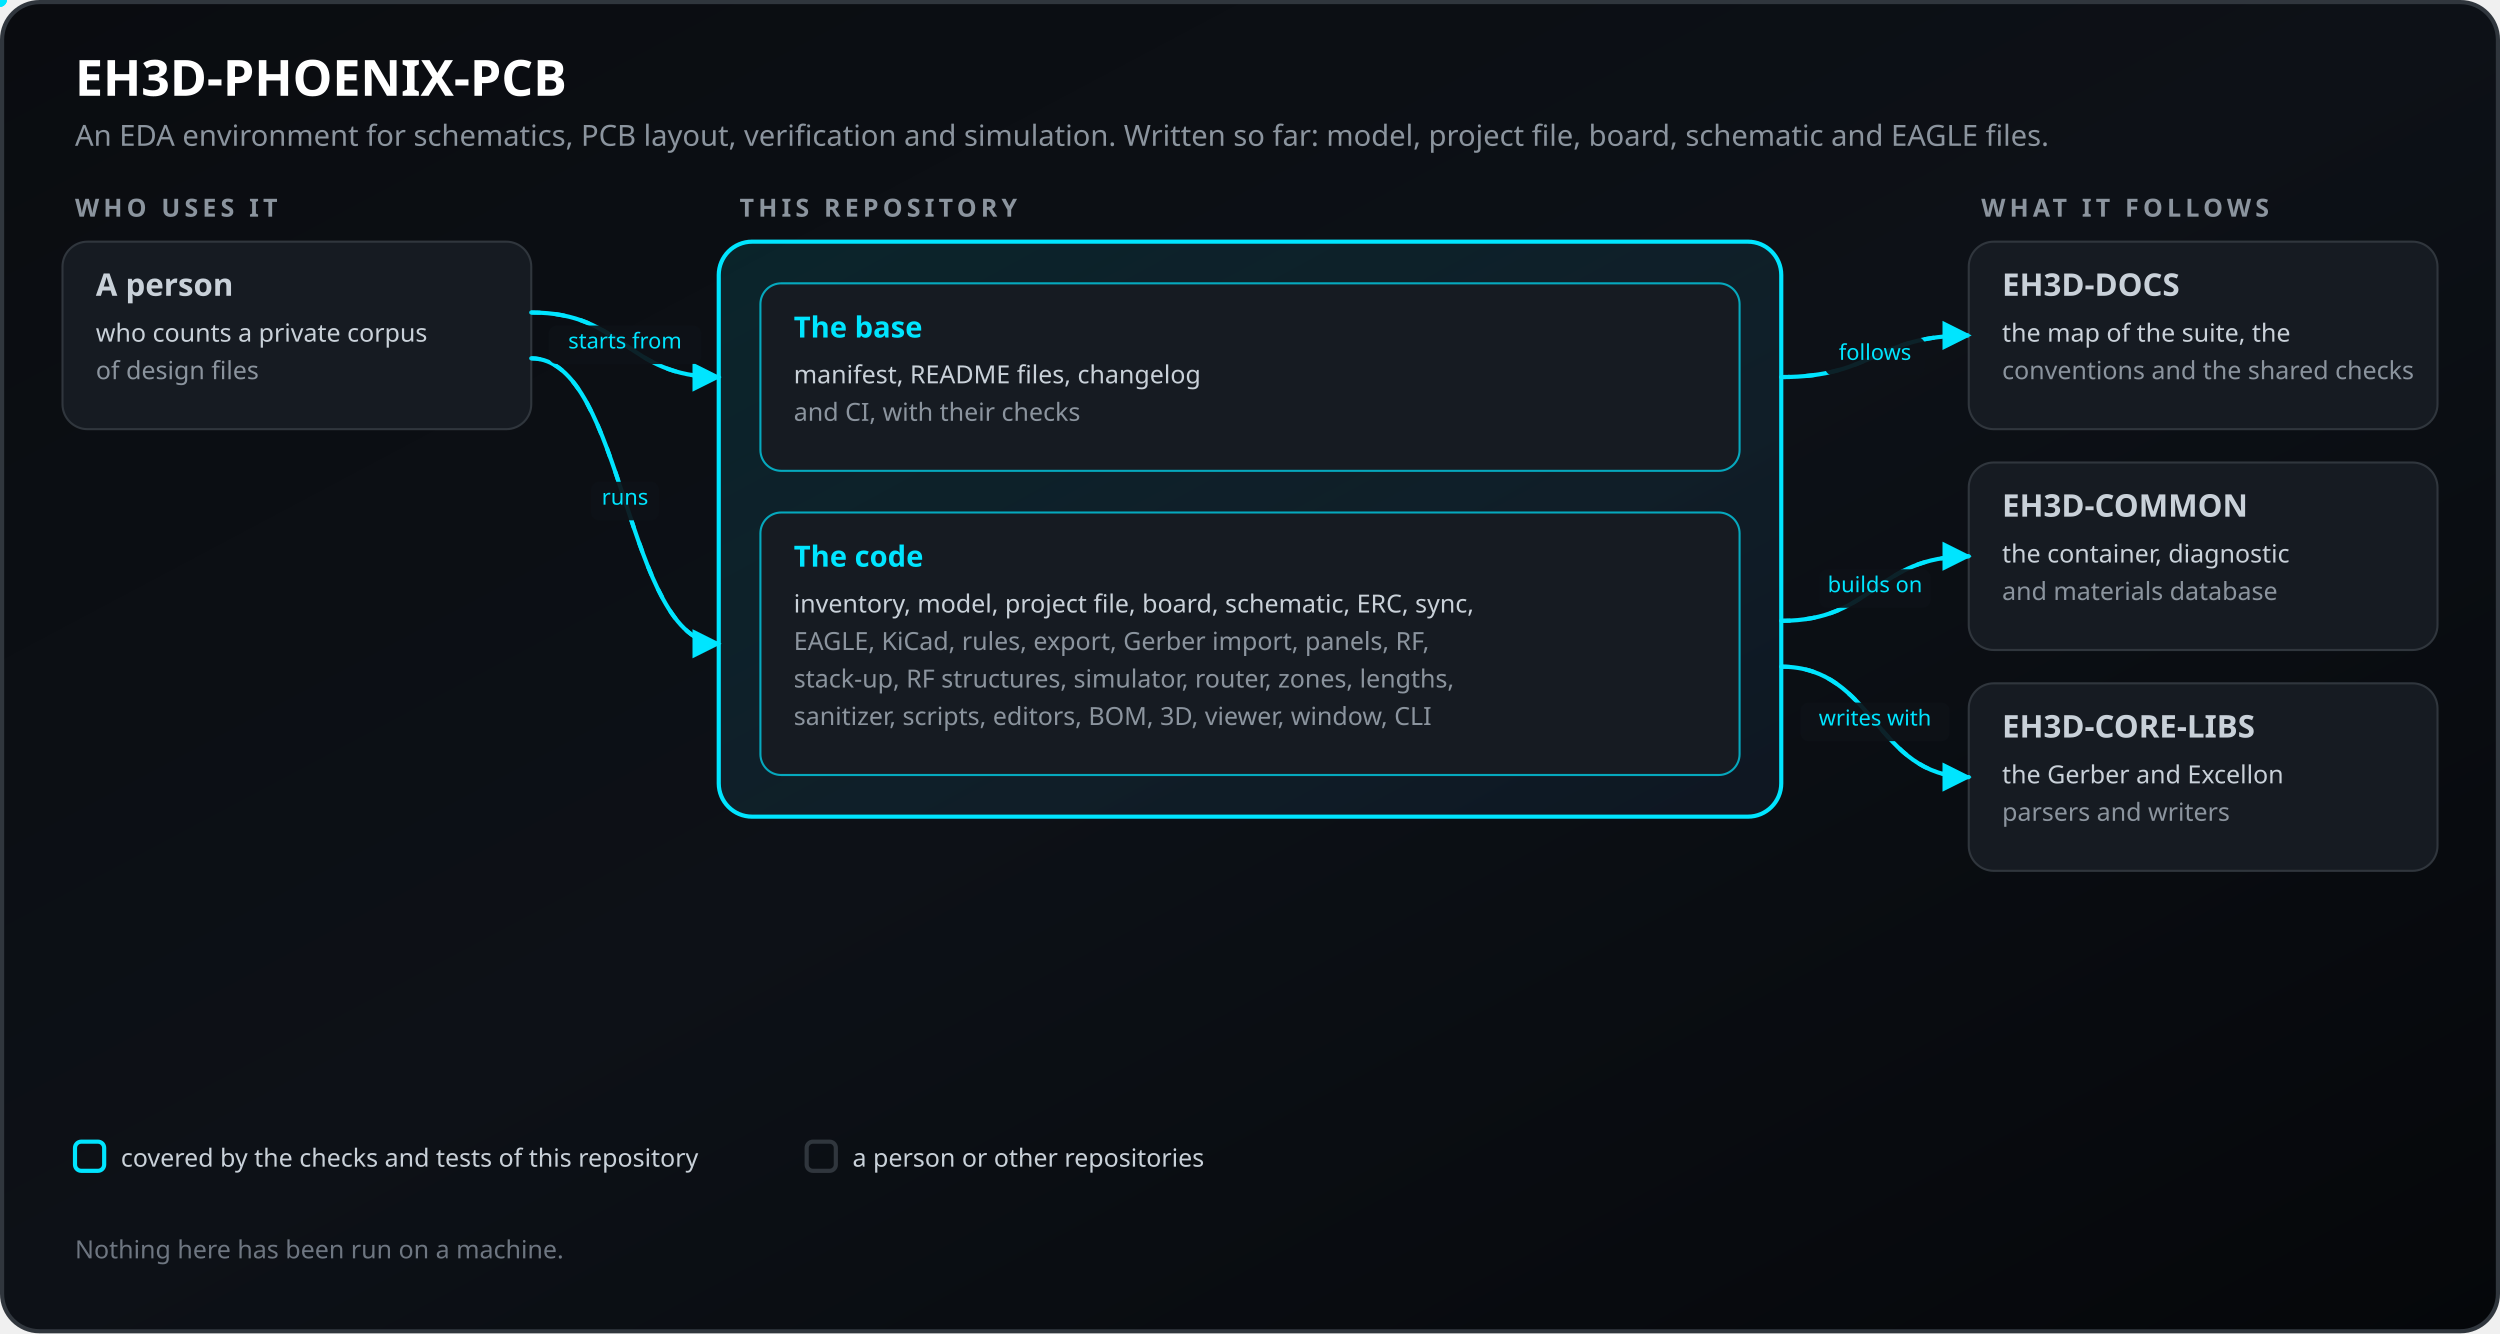
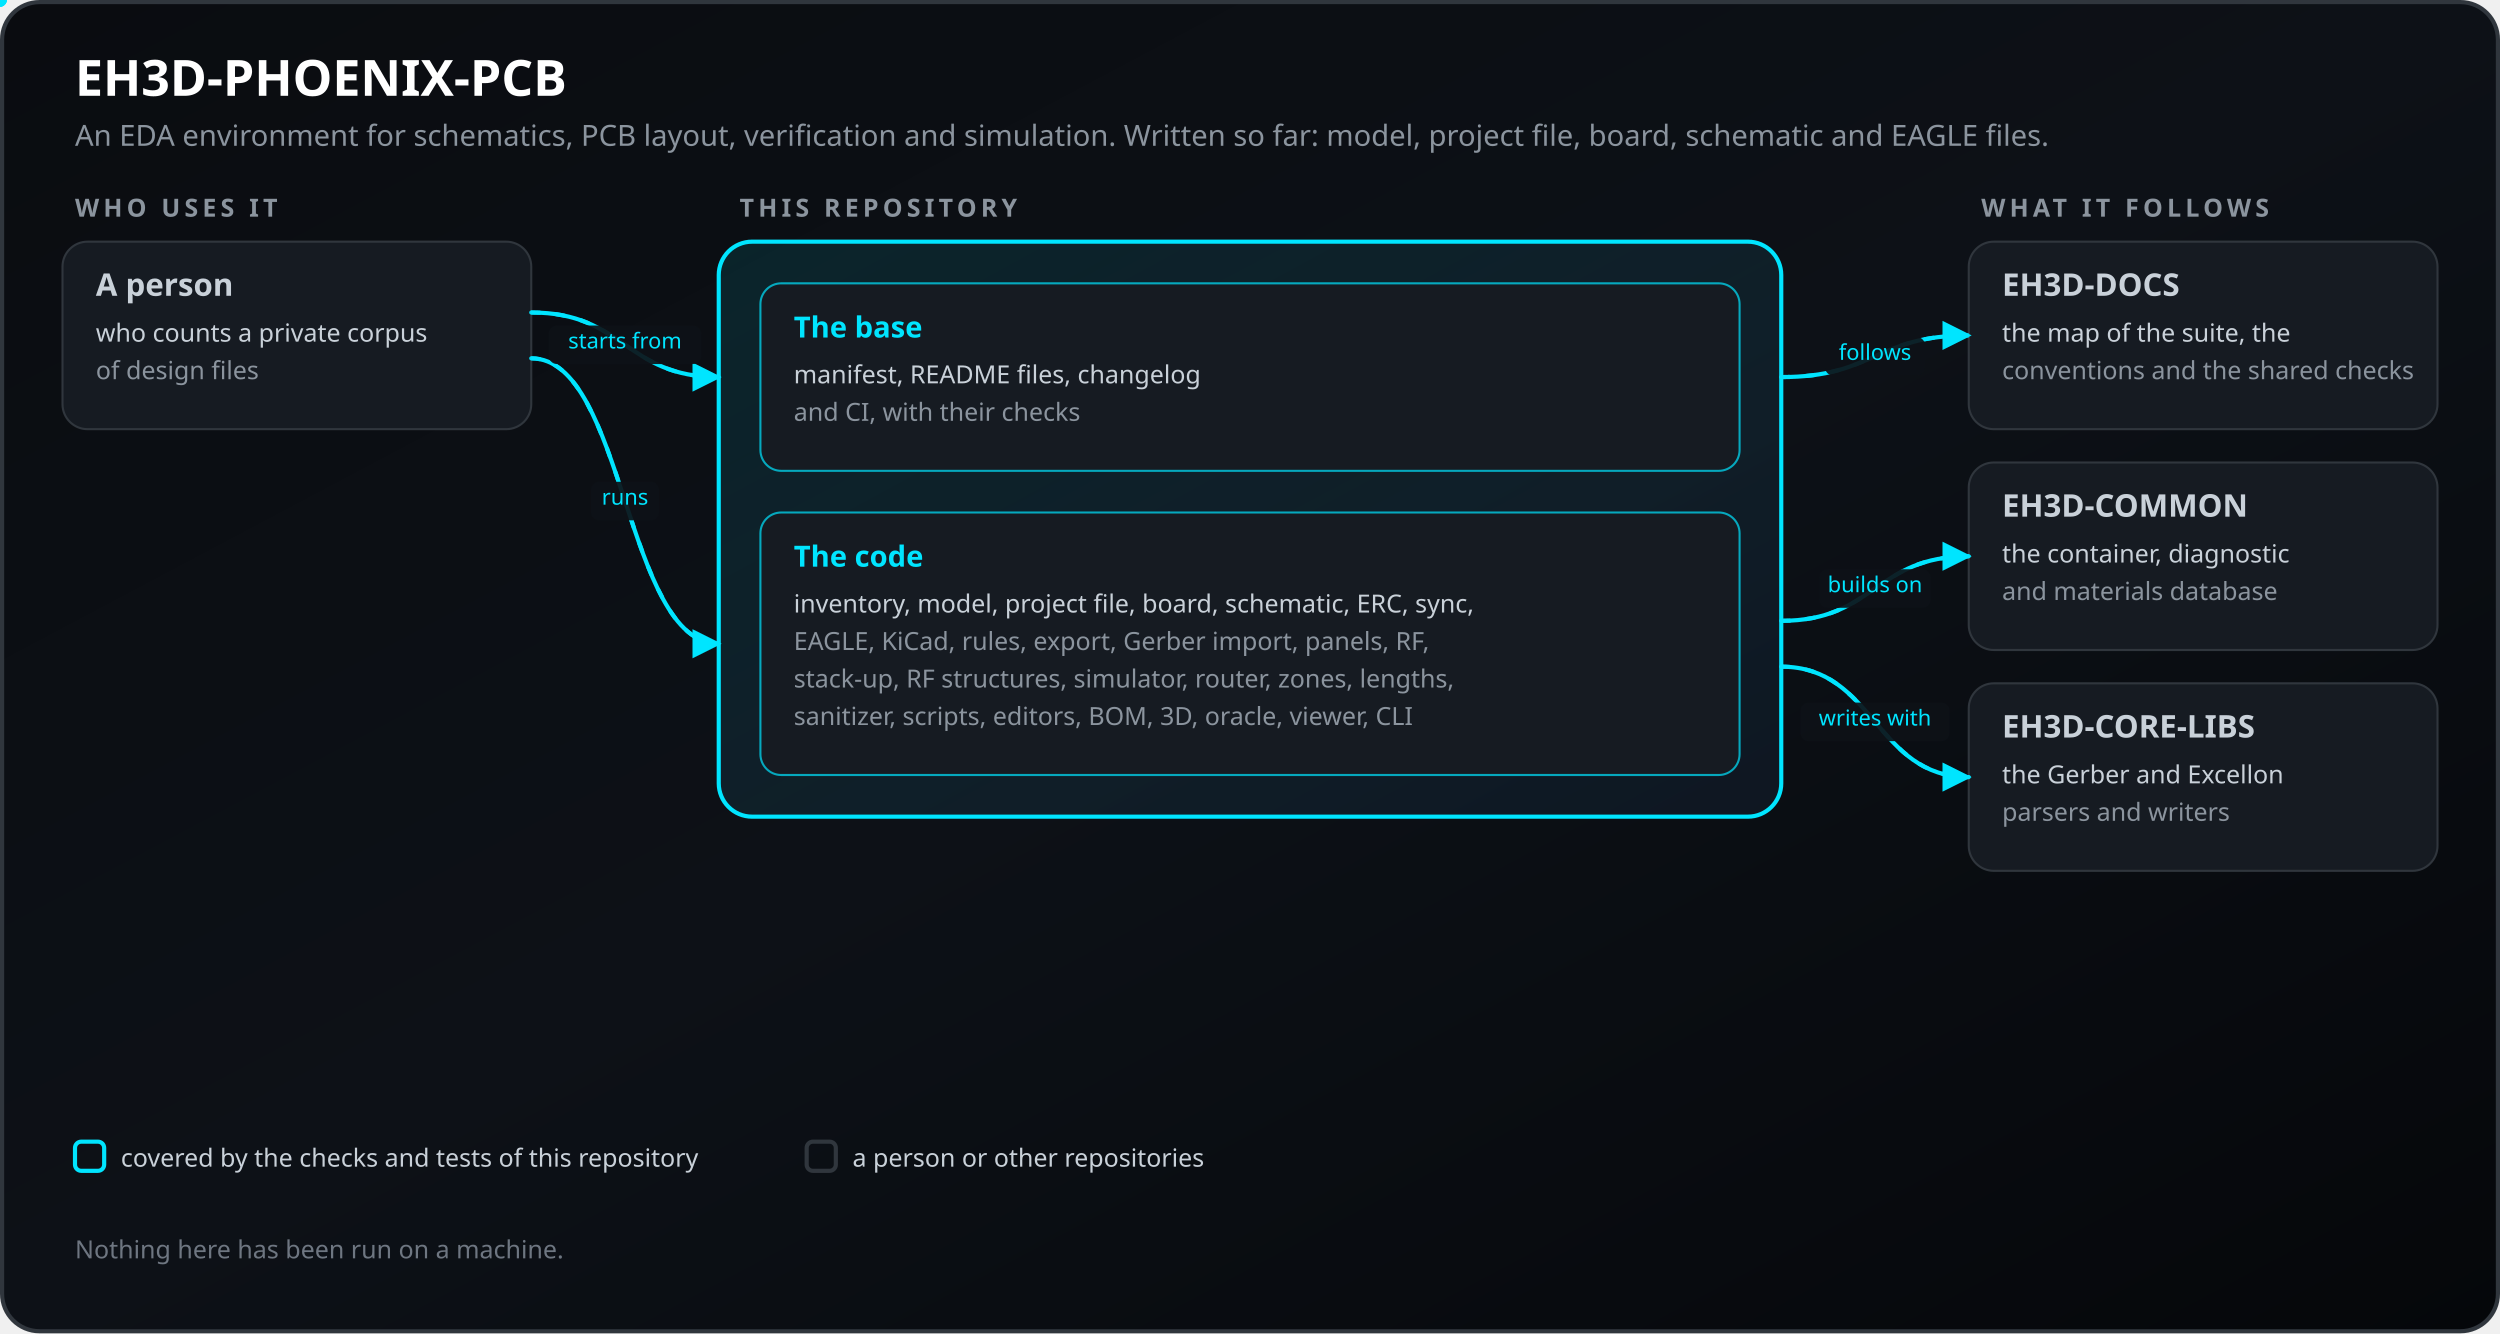
<svg xmlns="http://www.w3.org/2000/svg" viewBox="0 0 1200 640" width="1200" height="640" role="img" aria-labelledby="t d" font-family="'Segoe UI','Noto Sans','Noto Sans CJK SC','Microsoft YaHei','Yu Gothic','Helvetica Neue',Helvetica,Arial,sans-serif">
  <defs>
    <linearGradient id="bg" x1="0" y1="0" x2="1" y2="1">
      <stop offset="0" stop-color="#0A0C10" />
      <stop offset="0.5" stop-color="#0D1117" />
      <stop offset="1" stop-color="#05070A" />
    </linearGradient>
    <linearGradient id="card" x1="0" y1="0" x2="1" y2="1">
      <stop offset="0" stop-color="#121821" />
      <stop offset="1" stop-color="#0B0F15" />
    </linearGradient>
    <linearGradient id="line" x1="0" y1="0" x2="1" y2="0">
      <stop offset="0" stop-color="#00E5FF" />
      <stop offset="1" stop-color="#FF0055" />
    </linearGradient>
    <filter id="glow" x="-50%" y="-50%" width="200%" height="200%">
      <feGaussianBlur stdDeviation="3" result="b" />
      <feMerge>
        <feMergeNode in="b" />
        <feMergeNode in="SourceGraphic" />
      </feMerge>
    </filter>
    <linearGradient id="svc" x1="0" y1="0" x2="1" y2="1">
      <stop offset="0" stop-color="#00E5FF" stop-opacity="0.10" />
      <stop offset="1" stop-color="#4DA3FF" stop-opacity="0.06" />
    </linearGradient>
    <marker id="m00E5FF" viewBox="0 0 10 10" refX="9" refY="5" markerWidth="7" markerHeight="7" orient="auto-start-reverse">
      <path d="M0 0L10 5L0 10z" fill="#00E5FF" />
    </marker>
    <marker id="m30363D" viewBox="0 0 10 10" refX="9" refY="5" markerWidth="7" markerHeight="7" orient="auto-start-reverse">
      <path d="M0 0L10 5L0 10z" fill="#8B949E" />
    </marker>
  </defs>
  <rect x="1" y="1" width="1198" height="638" rx="18" fill="url(#bg)" stroke="#30363D" stroke-width="2" />
  <text x="36" y="46" font-family="'Segoe UI','Noto Sans','Noto Sans CJK SC','Microsoft YaHei','Yu Gothic','Helvetica Neue',Helvetica,Arial,sans-serif" font-size="24" font-weight="700" fill="#FFFFFF" text-anchor="start">EH3D-PHOENIX-PCB</text>
  <text x="36" y="70" font-family="'Segoe UI','Noto Sans','Noto Sans CJK SC','Microsoft YaHei','Yu Gothic','Helvetica Neue',Helvetica,Arial,sans-serif" font-size="14" font-weight="400" fill="#8B949E" text-anchor="start">An EDA environment for schematics, PCB layout, verification and simulation. Written so far: model, project file, board, schematic and EAGLE files.</text>
  <text x="36" y="104" font-family="'Segoe UI','Noto Sans','Noto Sans CJK SC','Microsoft YaHei','Yu Gothic','Helvetica Neue',Helvetica,Arial,sans-serif" font-size="12" font-weight="700" fill="#8B949E" text-anchor="start" letter-spacing="2">WHO USES IT</text>
  <text x="355" y="104" font-family="'Segoe UI','Noto Sans','Noto Sans CJK SC','Microsoft YaHei','Yu Gothic','Helvetica Neue',Helvetica,Arial,sans-serif" font-size="12" font-weight="700" fill="#8B949E" text-anchor="start" letter-spacing="2">THIS REPOSITORY</text>
  <text x="951" y="104" font-family="'Segoe UI','Noto Sans','Noto Sans CJK SC','Microsoft YaHei','Yu Gothic','Helvetica Neue',Helvetica,Arial,sans-serif" font-size="12" font-weight="700" fill="#8B949E" text-anchor="start" letter-spacing="2">WHAT IT FOLLOWS</text>
  <rect x="345" y="116" width="510" height="276" rx="16" fill="url(#svc)" stroke="#00E5FF" stroke-width="2">
    <animate attributeName="stroke-opacity" values="0.55;1;0.55" dur="4s" repeatCount="indefinite" />
  </rect>
  <rect x="30" y="116" width="225" height="90" rx="12" fill="#161B22" stroke="#30363D" stroke-width="1" />
  <text x="46" y="142" font-family="'Segoe UI','Noto Sans','Noto Sans CJK SC','Microsoft YaHei','Yu Gothic','Helvetica Neue',Helvetica,Arial,sans-serif" font-size="15" font-weight="700" fill="#C9D1D9" text-anchor="start">A person</text>
  <text x="46" y="164" font-family="'Segoe UI','Noto Sans','Noto Sans CJK SC','Microsoft YaHei','Yu Gothic','Helvetica Neue',Helvetica,Arial,sans-serif" font-size="12" font-weight="400" fill="#C9D1D9" text-anchor="start">who counts a private corpus</text>
  <text x="46" y="182" font-family="'Segoe UI','Noto Sans','Noto Sans CJK SC','Microsoft YaHei','Yu Gothic','Helvetica Neue',Helvetica,Arial,sans-serif" font-size="12" font-weight="400" fill="#8B949E" text-anchor="start">of design files</text>
  <rect x="365" y="136" width="470" height="90" rx="10" fill="#161B22" stroke="#00E5FF" stroke-width="1" stroke-opacity="0.7">
    <animate attributeName="stroke-opacity" values="0.45;1;0.45;0.45" keyTimes="0;0.08;0.2;1" dur="6s" begin="0s" repeatCount="indefinite" />
    <animate attributeName="stroke-width" values="1;2.4;1;1" keyTimes="0;0.08;0.2;1" dur="6s" begin="0s" repeatCount="indefinite" />
  </rect>
  <text x="381" y="162" font-family="'Segoe UI','Noto Sans','Noto Sans CJK SC','Microsoft YaHei','Yu Gothic','Helvetica Neue',Helvetica,Arial,sans-serif" font-size="14" font-weight="700" fill="#00E5FF" text-anchor="start">The base</text>
  <text x="381" y="184" font-family="'Segoe UI','Noto Sans','Noto Sans CJK SC','Microsoft YaHei','Yu Gothic','Helvetica Neue',Helvetica,Arial,sans-serif" font-size="12" font-weight="400" fill="#C9D1D9" text-anchor="start">manifest, README files, changelog</text>
  <text x="381" y="202" font-family="'Segoe UI','Noto Sans','Noto Sans CJK SC','Microsoft YaHei','Yu Gothic','Helvetica Neue',Helvetica,Arial,sans-serif" font-size="12" font-weight="400" fill="#8B949E" text-anchor="start">and CI, with their checks</text>
  <rect x="365" y="246" width="470" height="126" rx="10" fill="#161B22" stroke="#00E5FF" stroke-width="1" stroke-opacity="0.7">
    <animate attributeName="stroke-opacity" values="0.45;1;0.45;0.45" keyTimes="0;0.08;0.2;1" dur="6s" begin="1s" repeatCount="indefinite" />
    <animate attributeName="stroke-width" values="1;2.4;1;1" keyTimes="0;0.08;0.2;1" dur="6s" begin="1s" repeatCount="indefinite" />
  </rect>
  <text x="381" y="272" font-family="'Segoe UI','Noto Sans','Noto Sans CJK SC','Microsoft YaHei','Yu Gothic','Helvetica Neue',Helvetica,Arial,sans-serif" font-size="14" font-weight="700" fill="#00E5FF" text-anchor="start">The code</text>
  <text x="381" y="294" font-family="'Segoe UI','Noto Sans','Noto Sans CJK SC','Microsoft YaHei','Yu Gothic','Helvetica Neue',Helvetica,Arial,sans-serif" font-size="12" font-weight="400" fill="#C9D1D9" text-anchor="start">inventory, model, project file, board, schematic, ERC, sync,</text>
  <text x="381" y="312" font-family="'Segoe UI','Noto Sans','Noto Sans CJK SC','Microsoft YaHei','Yu Gothic','Helvetica Neue',Helvetica,Arial,sans-serif" font-size="12" font-weight="400" fill="#8B949E" text-anchor="start">EAGLE, KiCad, rules, export, Gerber import, panels, RF,</text>
  <text x="381" y="330" font-family="'Segoe UI','Noto Sans','Noto Sans CJK SC','Microsoft YaHei','Yu Gothic','Helvetica Neue',Helvetica,Arial,sans-serif" font-size="12" font-weight="400" fill="#8B949E" text-anchor="start">stack-up, RF structures, simulator, router, zones, lengths,</text>
-   <text x="381" y="348" font-family="'Segoe UI','Noto Sans','Noto Sans CJK SC','Microsoft YaHei','Yu Gothic','Helvetica Neue',Helvetica,Arial,sans-serif" font-size="12" font-weight="400" fill="#8B949E" text-anchor="start">sanitizer, scripts, editors, BOM, 3D, viewer, window, CLI</text>
+   <text x="381" y="348" font-family="'Segoe UI','Noto Sans','Noto Sans CJK SC','Microsoft YaHei','Yu Gothic','Helvetica Neue',Helvetica,Arial,sans-serif" font-size="12" font-weight="400" fill="#8B949E" text-anchor="start">sanitizer, scripts, editors, BOM, 3D, oracle, viewer, CLI</text>
  <rect x="945" y="116" width="225" height="90" rx="12" fill="#161B22" stroke="#30363D" stroke-width="1" />
  <text x="961" y="142" font-family="'Segoe UI','Noto Sans','Noto Sans CJK SC','Microsoft YaHei','Yu Gothic','Helvetica Neue',Helvetica,Arial,sans-serif" font-size="15" font-weight="700" fill="#C9D1D9" text-anchor="start">EH3D-DOCS</text>
  <text x="961" y="164" font-family="'Segoe UI','Noto Sans','Noto Sans CJK SC','Microsoft YaHei','Yu Gothic','Helvetica Neue',Helvetica,Arial,sans-serif" font-size="12" font-weight="400" fill="#C9D1D9" text-anchor="start">the map of the suite, the</text>
  <text x="961" y="182" font-family="'Segoe UI','Noto Sans','Noto Sans CJK SC','Microsoft YaHei','Yu Gothic','Helvetica Neue',Helvetica,Arial,sans-serif" font-size="12" font-weight="400" fill="#8B949E" text-anchor="start">conventions and the shared checks</text>
  <rect x="945" y="222" width="225" height="90" rx="12" fill="#161B22" stroke="#30363D" stroke-width="1" />
  <text x="961" y="248" font-family="'Segoe UI','Noto Sans','Noto Sans CJK SC','Microsoft YaHei','Yu Gothic','Helvetica Neue',Helvetica,Arial,sans-serif" font-size="15" font-weight="700" fill="#C9D1D9" text-anchor="start">EH3D-COMMON</text>
  <text x="961" y="270" font-family="'Segoe UI','Noto Sans','Noto Sans CJK SC','Microsoft YaHei','Yu Gothic','Helvetica Neue',Helvetica,Arial,sans-serif" font-size="12" font-weight="400" fill="#C9D1D9" text-anchor="start">the container, diagnostic</text>
  <text x="961" y="288" font-family="'Segoe UI','Noto Sans','Noto Sans CJK SC','Microsoft YaHei','Yu Gothic','Helvetica Neue',Helvetica,Arial,sans-serif" font-size="12" font-weight="400" fill="#8B949E" text-anchor="start">and materials database</text>
  <rect x="945" y="328" width="225" height="90" rx="12" fill="#161B22" stroke="#30363D" stroke-width="1" />
  <text x="961" y="354" font-family="'Segoe UI','Noto Sans','Noto Sans CJK SC','Microsoft YaHei','Yu Gothic','Helvetica Neue',Helvetica,Arial,sans-serif" font-size="15" font-weight="700" fill="#C9D1D9" text-anchor="start">EH3D-CORE-LIBS</text>
  <text x="961" y="376" font-family="'Segoe UI','Noto Sans','Noto Sans CJK SC','Microsoft YaHei','Yu Gothic','Helvetica Neue',Helvetica,Arial,sans-serif" font-size="12" font-weight="400" fill="#C9D1D9" text-anchor="start">the Gerber and Excellon</text>
  <text x="961" y="394" font-family="'Segoe UI','Noto Sans','Noto Sans CJK SC','Microsoft YaHei','Yu Gothic','Helvetica Neue',Helvetica,Arial,sans-serif" font-size="12" font-weight="400" fill="#8B949E" text-anchor="start">parsers and writers</text>
  <path id="p0" d="M255 150 C300 150 300 181 345 181" stroke="#00E5FF" stroke-width="2" fill="none" marker-end="url(#m00E5FF)" />
  <path d="M255 150 C300 150 300 181 345 181" stroke="#00E5FF" stroke-width="2" fill="none" stroke-linecap="round" stroke-dasharray="4 8" opacity="0.95">
    <animate attributeName="stroke-dashoffset" from="0" to="-24" dur="1.2s" repeatCount="indefinite" />
  </path>
  <circle r="3.2" fill="#00E5FF">
    <animateMotion dur="1.8s" begin="0.00s" repeatCount="indefinite">
      <mpath href="#p0" />
    </animateMotion>
    <animate attributeName="opacity" values="0;1;1;0" keyTimes="0;0.15;0.85;1" dur="1.8s" begin="0.00s" repeatCount="indefinite" />
  </circle>
  <path id="p1" d="M855 181 C900 181 900 161 945 161" stroke="#00E5FF" stroke-width="2" fill="none" marker-end="url(#m00E5FF)" />
  <path d="M855 181 C900 181 900 161 945 161" stroke="#00E5FF" stroke-width="2" fill="none" stroke-linecap="round" stroke-dasharray="4 8" opacity="0.95">
    <animate attributeName="stroke-dashoffset" from="0" to="-24" dur="1.2s" repeatCount="indefinite" />
  </path>
  <circle r="3.2" fill="#00E5FF">
    <animateMotion dur="1.8s" begin="0.35s" repeatCount="indefinite">
      <mpath href="#p1" />
    </animateMotion>
    <animate attributeName="opacity" values="0;1;1;0" keyTimes="0;0.15;0.85;1" dur="1.8s" begin="0.35s" repeatCount="indefinite" />
  </circle>
  <path id="p2" d="M255 172 C300 172 300 309 345 309" stroke="#00E5FF" stroke-width="2" fill="none" marker-end="url(#m00E5FF)" />
  <path d="M255 172 C300 172 300 309 345 309" stroke="#00E5FF" stroke-width="2" fill="none" stroke-linecap="round" stroke-dasharray="4 8" opacity="0.95">
    <animate attributeName="stroke-dashoffset" from="0" to="-24" dur="1.2s" repeatCount="indefinite" />
  </path>
  <circle r="3.2" fill="#00E5FF">
    <animateMotion dur="1.8s" begin="0.70s" repeatCount="indefinite">
      <mpath href="#p2" />
    </animateMotion>
    <animate attributeName="opacity" values="0;1;1;0" keyTimes="0;0.15;0.85;1" dur="1.8s" begin="0.70s" repeatCount="indefinite" />
  </circle>
  <path id="p3" d="M855 298 C900 298 900 267 945 267" stroke="#00E5FF" stroke-width="2" fill="none" marker-end="url(#m00E5FF)" />
  <path d="M855 298 C900 298 900 267 945 267" stroke="#00E5FF" stroke-width="2" fill="none" stroke-linecap="round" stroke-dasharray="4 8" opacity="0.95">
    <animate attributeName="stroke-dashoffset" from="0" to="-24" dur="1.2s" repeatCount="indefinite" />
  </path>
  <circle r="3.2" fill="#00E5FF">
    <animateMotion dur="1.8s" begin="1.05s" repeatCount="indefinite">
      <mpath href="#p3" />
    </animateMotion>
    <animate attributeName="opacity" values="0;1;1;0" keyTimes="0;0.15;0.85;1" dur="1.8s" begin="1.05s" repeatCount="indefinite" />
  </circle>
  <path id="p4" d="M855 320 C900 320 900 373 945 373" stroke="#00E5FF" stroke-width="2" fill="none" marker-end="url(#m00E5FF)" />
  <path d="M855 320 C900 320 900 373 945 373" stroke="#00E5FF" stroke-width="2" fill="none" stroke-linecap="round" stroke-dasharray="4 8" opacity="0.95">
    <animate attributeName="stroke-dashoffset" from="0" to="-24" dur="1.2s" repeatCount="indefinite" />
  </path>
  <circle r="3.2" fill="#00E5FF">
    <animateMotion dur="1.8s" begin="1.40s" repeatCount="indefinite">
      <mpath href="#p4" />
    </animateMotion>
    <animate attributeName="opacity" values="0;1;1;0" keyTimes="0;0.15;0.85;1" dur="1.8s" begin="1.40s" repeatCount="indefinite" />
  </circle>
  <rect x="263.395" y="156.25" width="73.21" height="18.5" rx="4" fill="#0D1117" opacity="0.92" />
  <text x="300" y="167.25" font-family="'Segoe UI','Noto Sans','Noto Sans CJK SC','Microsoft YaHei','Yu Gothic','Helvetica Neue',Helvetica,Arial,sans-serif" font-size="10.5" font-weight="400" fill="#00E5FF" text-anchor="middle">starts from</text>
  <rect x="875.995" y="161.75" width="48.01" height="18.5" rx="4" fill="#0D1117" opacity="0.92" />
  <text x="900" y="172.75" font-family="'Segoe UI','Noto Sans','Noto Sans CJK SC','Microsoft YaHei','Yu Gothic','Helvetica Neue',Helvetica,Arial,sans-serif" font-size="10.5" font-weight="400" fill="#00E5FF" text-anchor="middle">follows</text>
  <rect x="283.66" y="231.25" width="32.68" height="18.5" rx="4" fill="#0D1117" opacity="0.92" />
  <text x="300" y="242.25" font-family="'Segoe UI','Noto Sans','Noto Sans CJK SC','Microsoft YaHei','Yu Gothic','Helvetica Neue',Helvetica,Arial,sans-serif" font-size="10.5" font-weight="400" fill="#00E5FF" text-anchor="middle">runs</text>
  <rect x="873.265" y="273.25" width="53.47" height="18.5" rx="4" fill="#0D1117" opacity="0.92" />
  <text x="900" y="284.25" font-family="'Segoe UI','Noto Sans','Noto Sans CJK SC','Microsoft YaHei','Yu Gothic','Helvetica Neue',Helvetica,Arial,sans-serif" font-size="10.5" font-weight="400" fill="#00E5FF" text-anchor="middle">builds on</text>
  <rect x="864.235" y="337.25" width="71.53" height="18.5" rx="4" fill="#0D1117" opacity="0.92" />
  <text x="900" y="348.25" font-family="'Segoe UI','Noto Sans','Noto Sans CJK SC','Microsoft YaHei','Yu Gothic','Helvetica Neue',Helvetica,Arial,sans-serif" font-size="10.5" font-weight="400" fill="#00E5FF" text-anchor="middle">writes with</text>
  <rect x="36" y="548" width="14" height="14" rx="3" fill="none" stroke="#00E5FF" stroke-width="2" />
  <text x="58" y="560" font-family="'Segoe UI','Noto Sans','Noto Sans CJK SC','Microsoft YaHei','Yu Gothic','Helvetica Neue',Helvetica,Arial,sans-serif" font-size="12" font-weight="400" fill="#C9D1D9" text-anchor="start">covered by the checks and tests of this repository</text>
  <rect x="387.2" y="548" width="14" height="14" rx="3" fill="none" stroke="#30363D" stroke-width="2" />
  <text x="409.2" y="560" font-family="'Segoe UI','Noto Sans','Noto Sans CJK SC','Microsoft YaHei','Yu Gothic','Helvetica Neue',Helvetica,Arial,sans-serif" font-size="12" font-weight="400" fill="#C9D1D9" text-anchor="start">a person or other repositories</text>
  <text x="36" y="604" font-family="'Segoe UI','Noto Sans','Noto Sans CJK SC','Microsoft YaHei','Yu Gothic','Helvetica Neue',Helvetica,Arial,sans-serif" font-size="12" font-weight="400" fill="#6E7681" text-anchor="start">Nothing here has been run on a machine.</text>
</svg>
